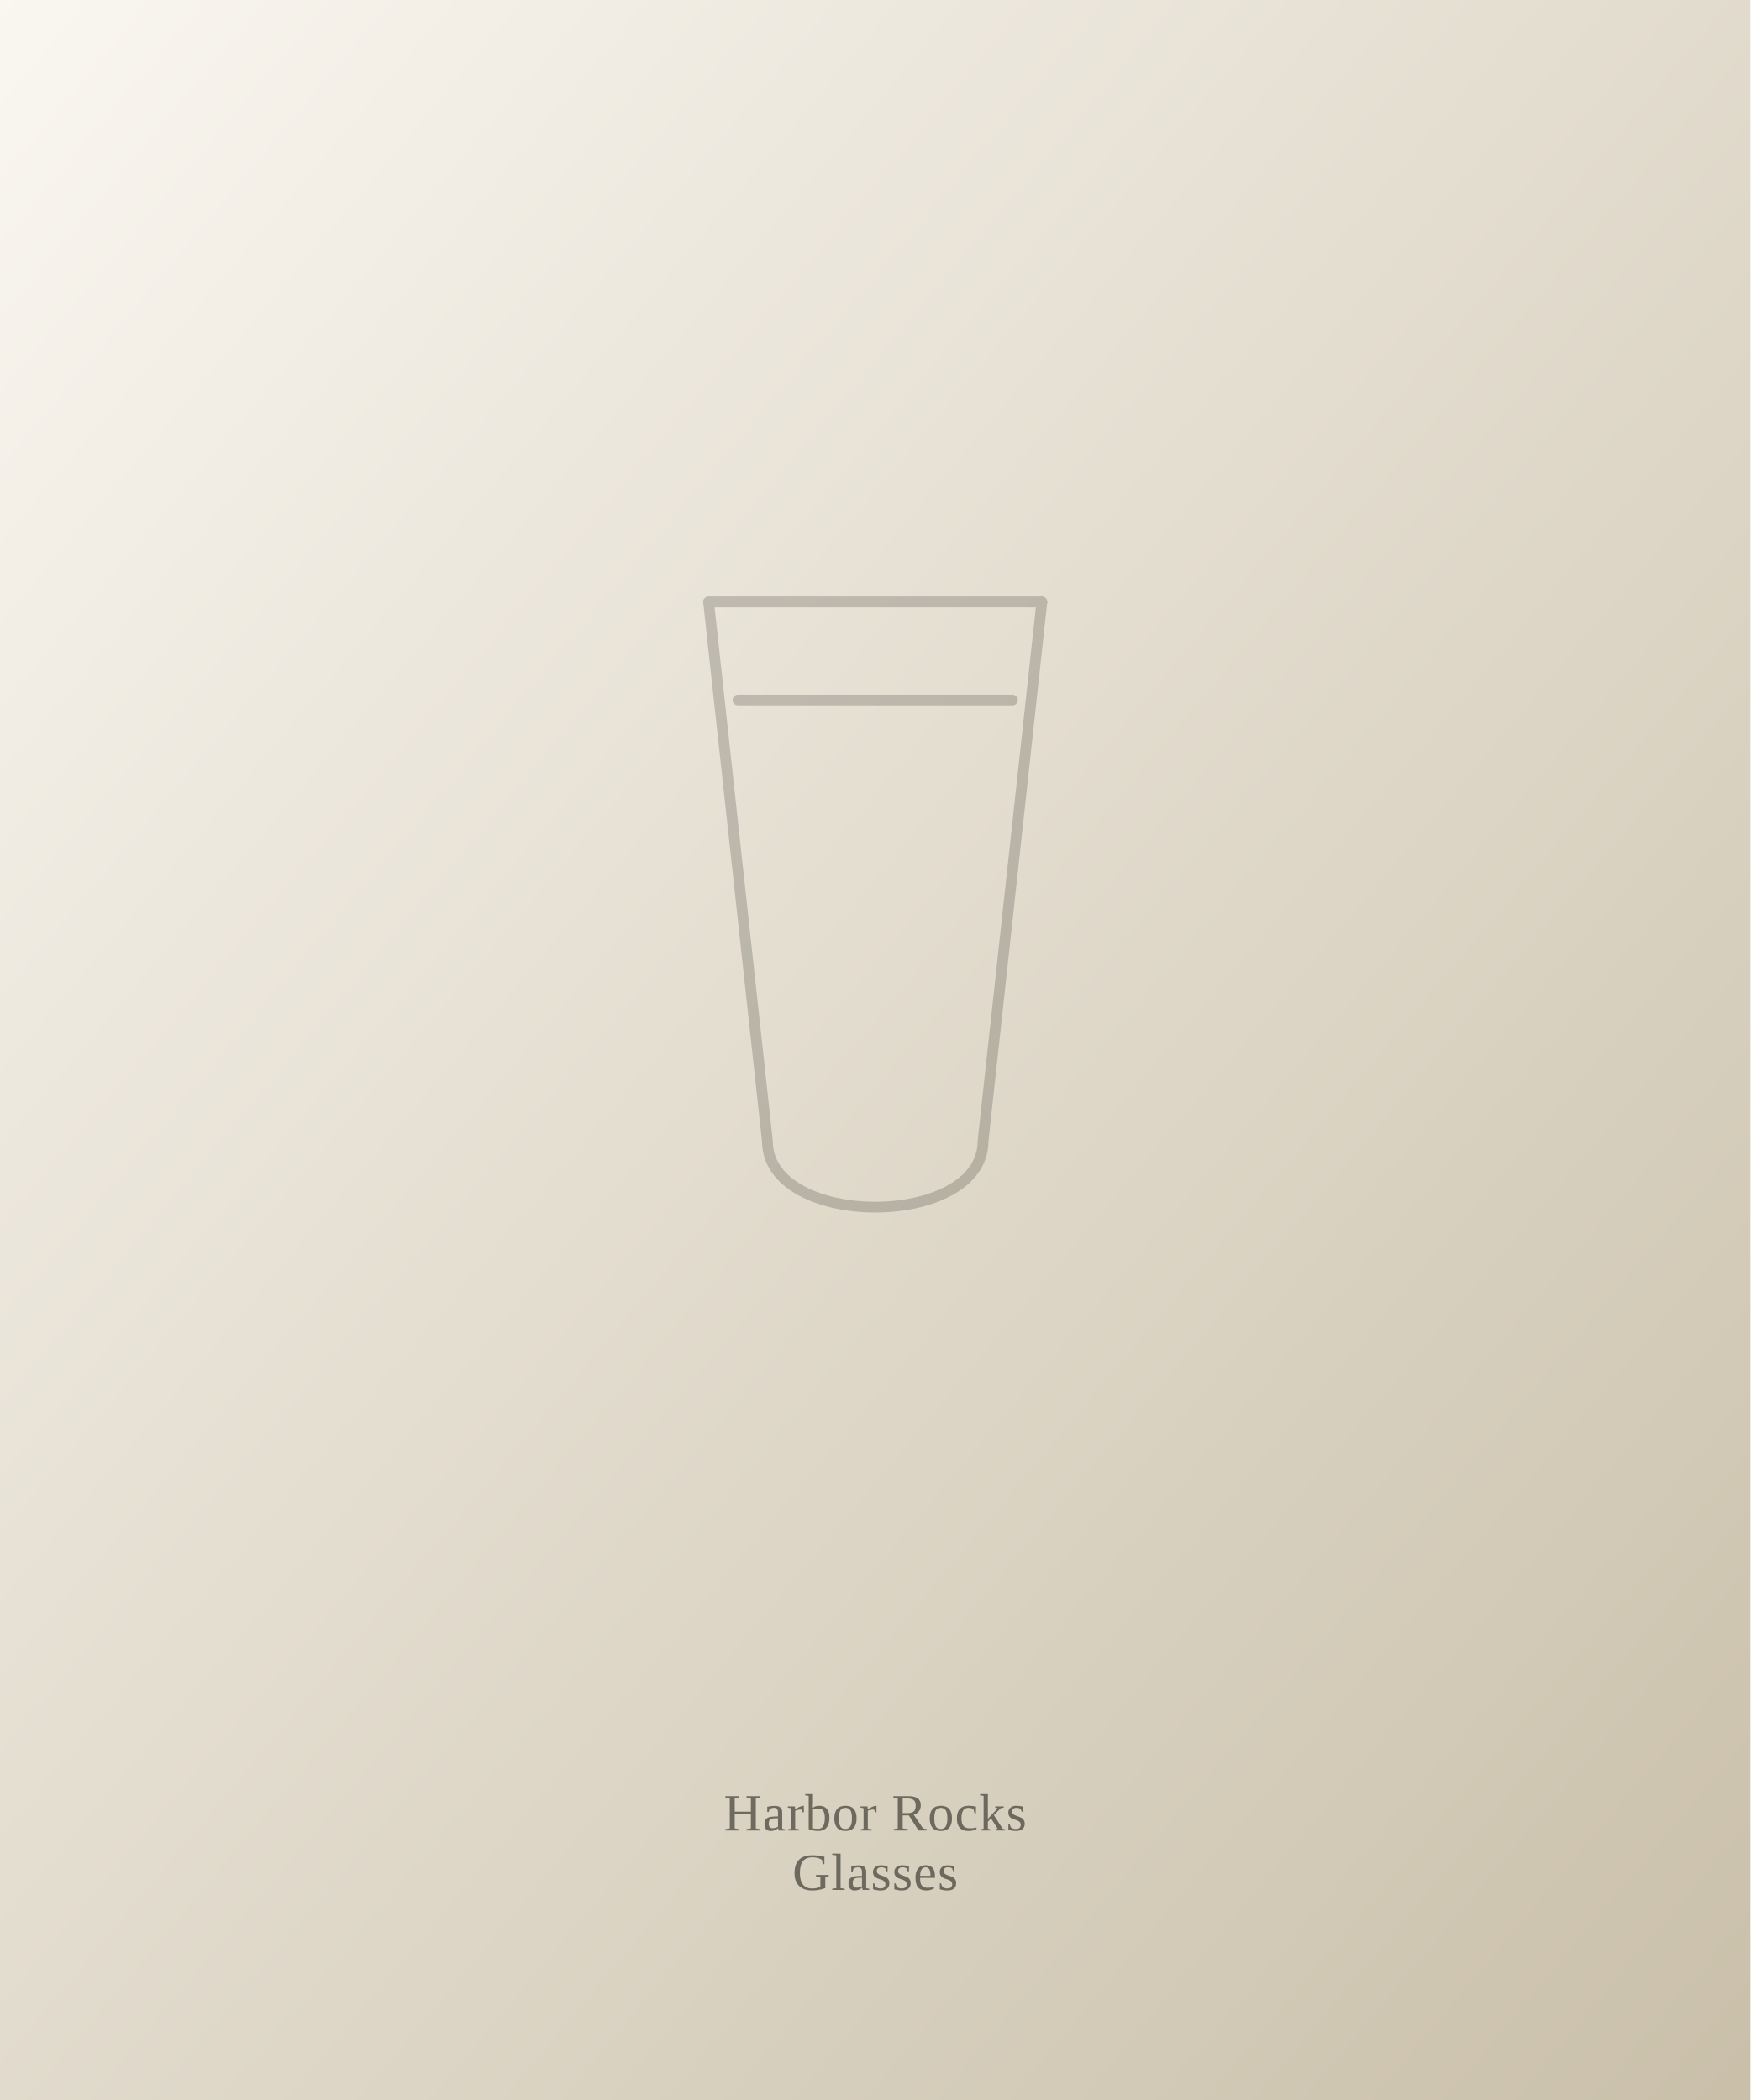
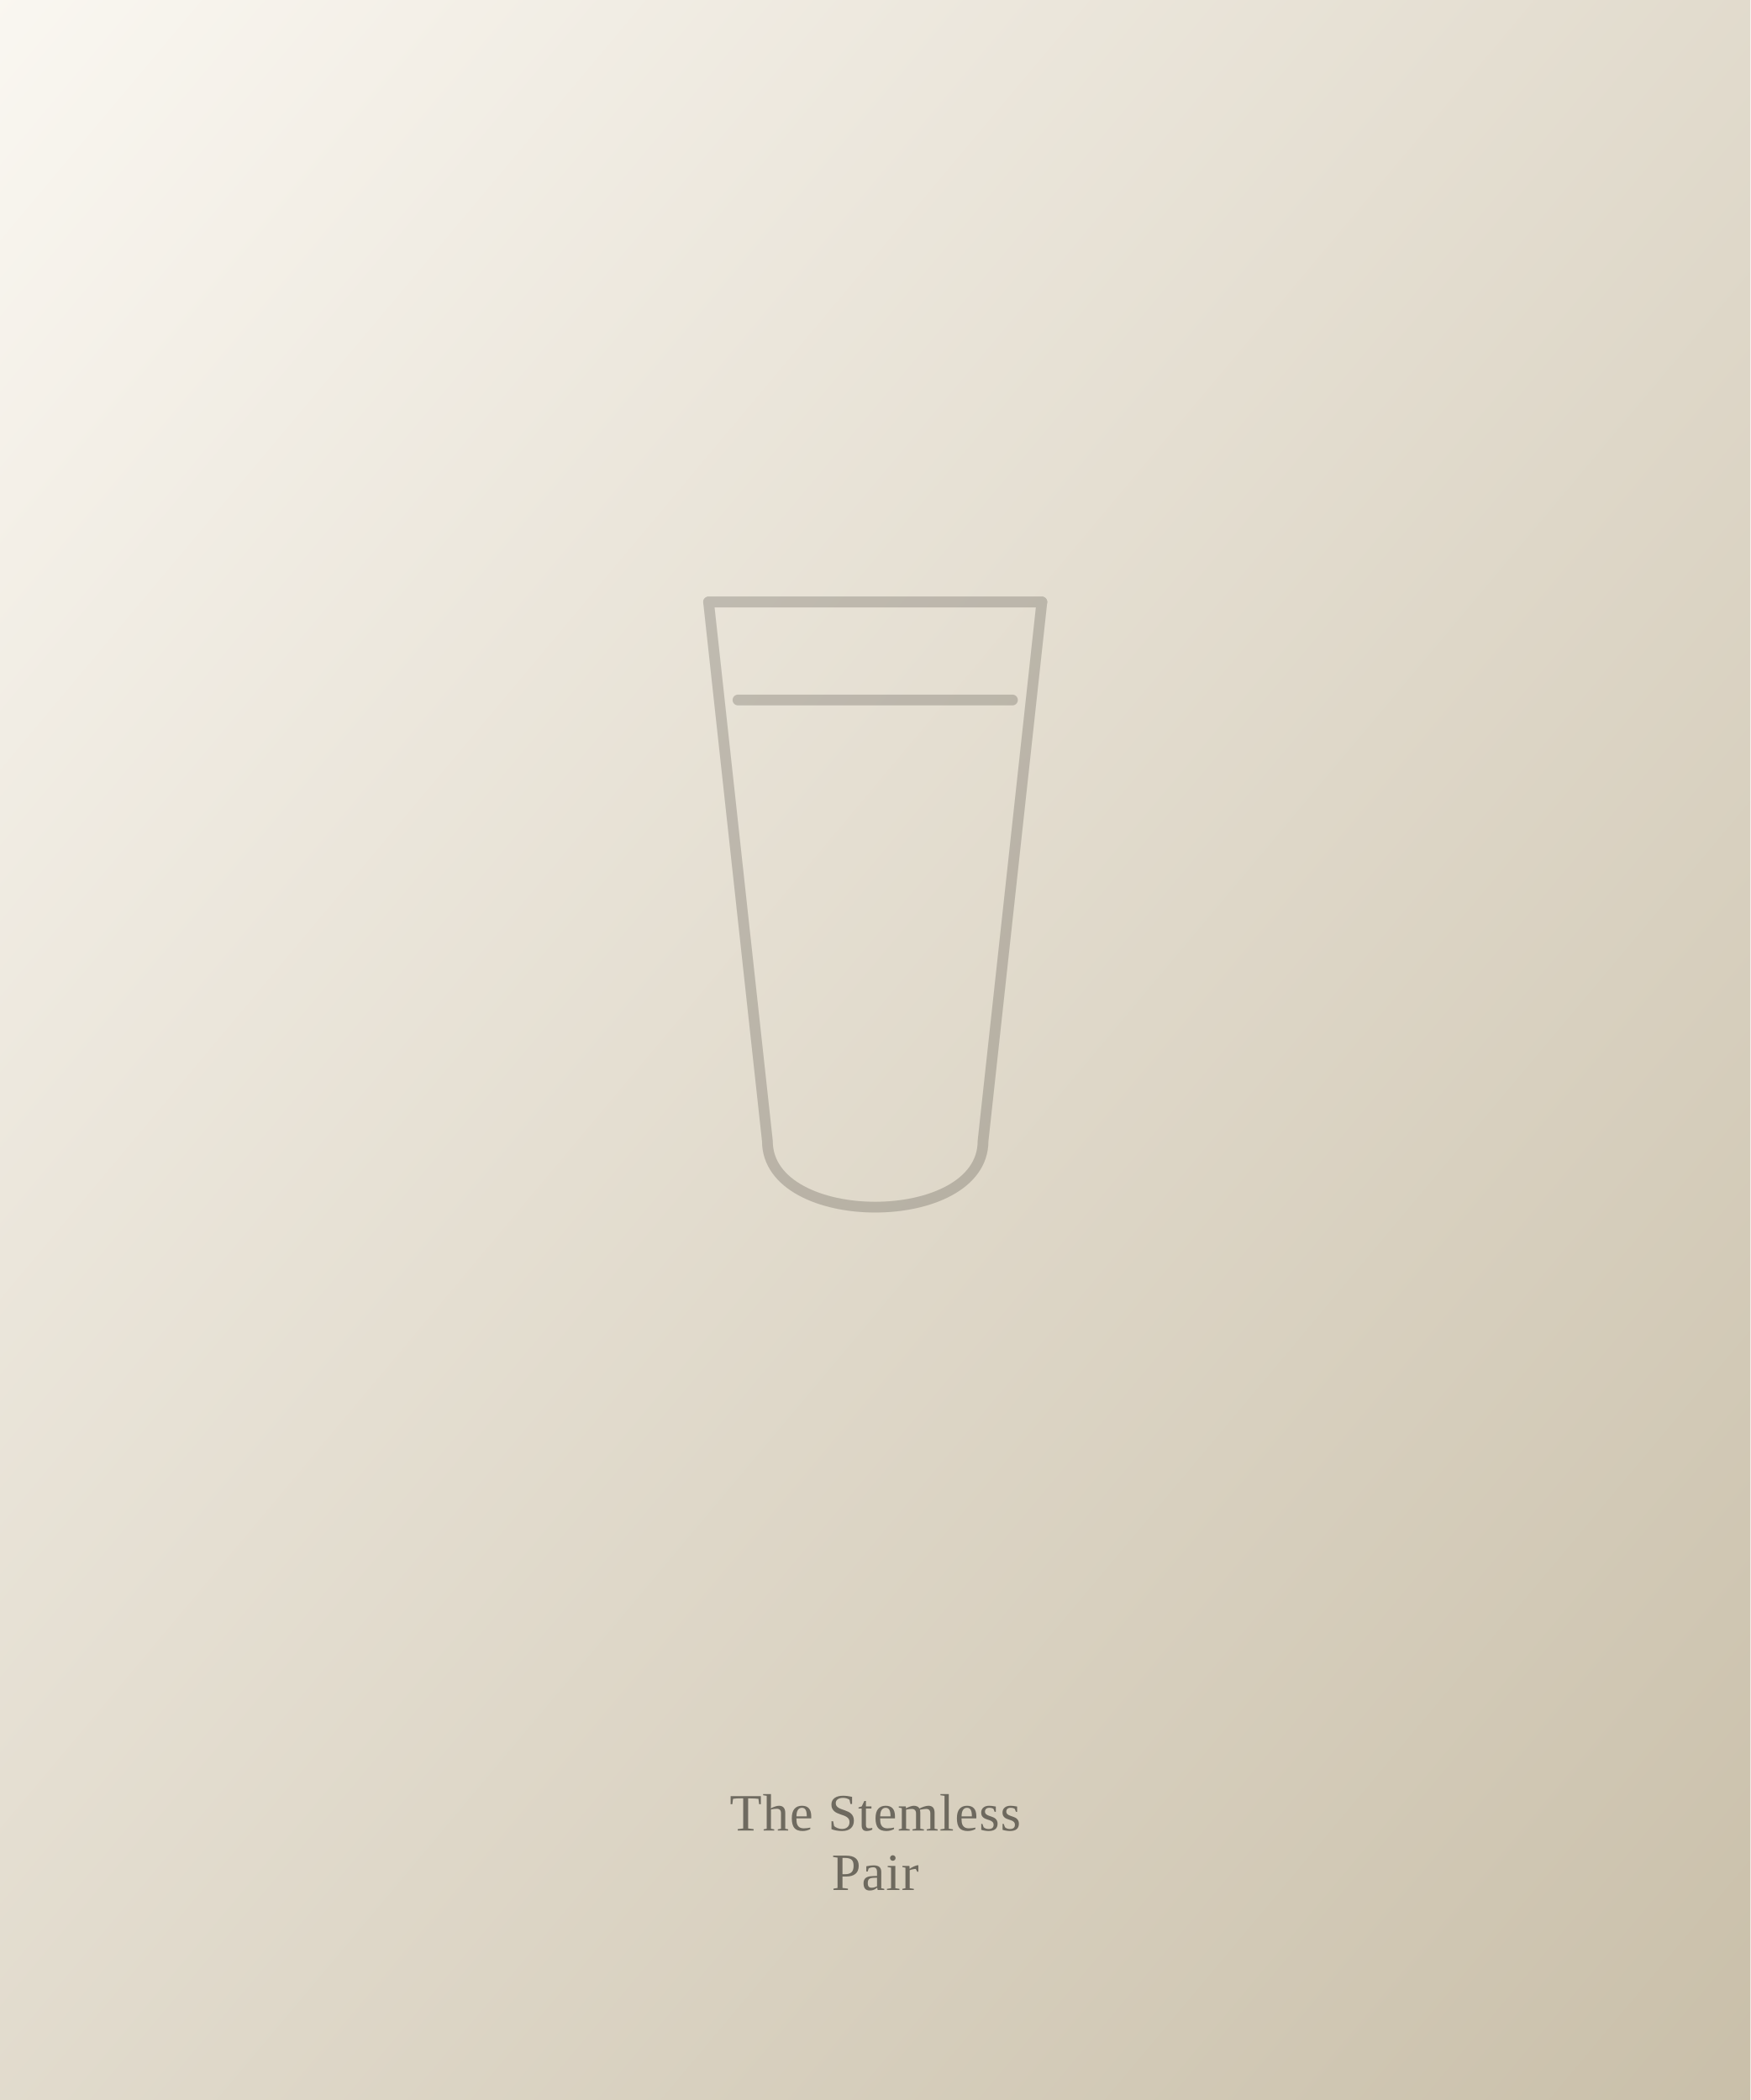
<svg xmlns="http://www.w3.org/2000/svg" width="1000" height="1200" viewBox="0 0 1000 1200">
  <defs>
-     <linearGradient id="g-3631045806-2" x1="0%" y1="0%" x2="100%" y2="100%">
+     <linearGradient id="g-1918322312-1" x1="0%" y1="0%" x2="100%" y2="100%">
      <stop offset="0%" stop-color="#faf7f1" />
      <stop offset="100%" stop-color="#c9bfa9" />
    </linearGradient>
  </defs>
-   <rect width="1000" height="1200" fill="url(#g-3631045806-2)" />
+   <rect width="1000" height="1200" fill="url(#g-1918322312-1)" />
  <g transform="translate(500 540) scale(2.8)" fill="none" stroke="#17150f" stroke-width="2.2" opacity="0.2" stroke-linecap="round" stroke-linejoin="round">
    <path d="M -34 -70 L -22 40 C -22 58 22 58 22 40 L 34 -70 Z" />
    <path d="M -34 -70 L 34 -70" />
    <path d="M -28 -50 L 28 -50" />
  </g>
-   <text x="500" y="1046" text-anchor="middle" font-family="Georgia, 'Times New Roman', serif" font-size="30" fill="#17150f" fill-opacity="0.55" letter-spacing="0.5">Harbor Rocks</text>
-   <text x="500" y="1080" text-anchor="middle" font-family="Georgia, 'Times New Roman', serif" font-size="30" fill="#17150f" fill-opacity="0.55" letter-spacing="0.5">Glasses</text>
+   <text x="500" y="1046" text-anchor="middle" font-family="Georgia, 'Times New Roman', serif" font-size="30" fill="#17150f" fill-opacity="0.55" letter-spacing="0.5">The Stemless</text>
+   <text x="500" y="1080" text-anchor="middle" font-family="Georgia, 'Times New Roman', serif" font-size="30" fill="#17150f" fill-opacity="0.55" letter-spacing="0.5">Pair</text>
</svg>
